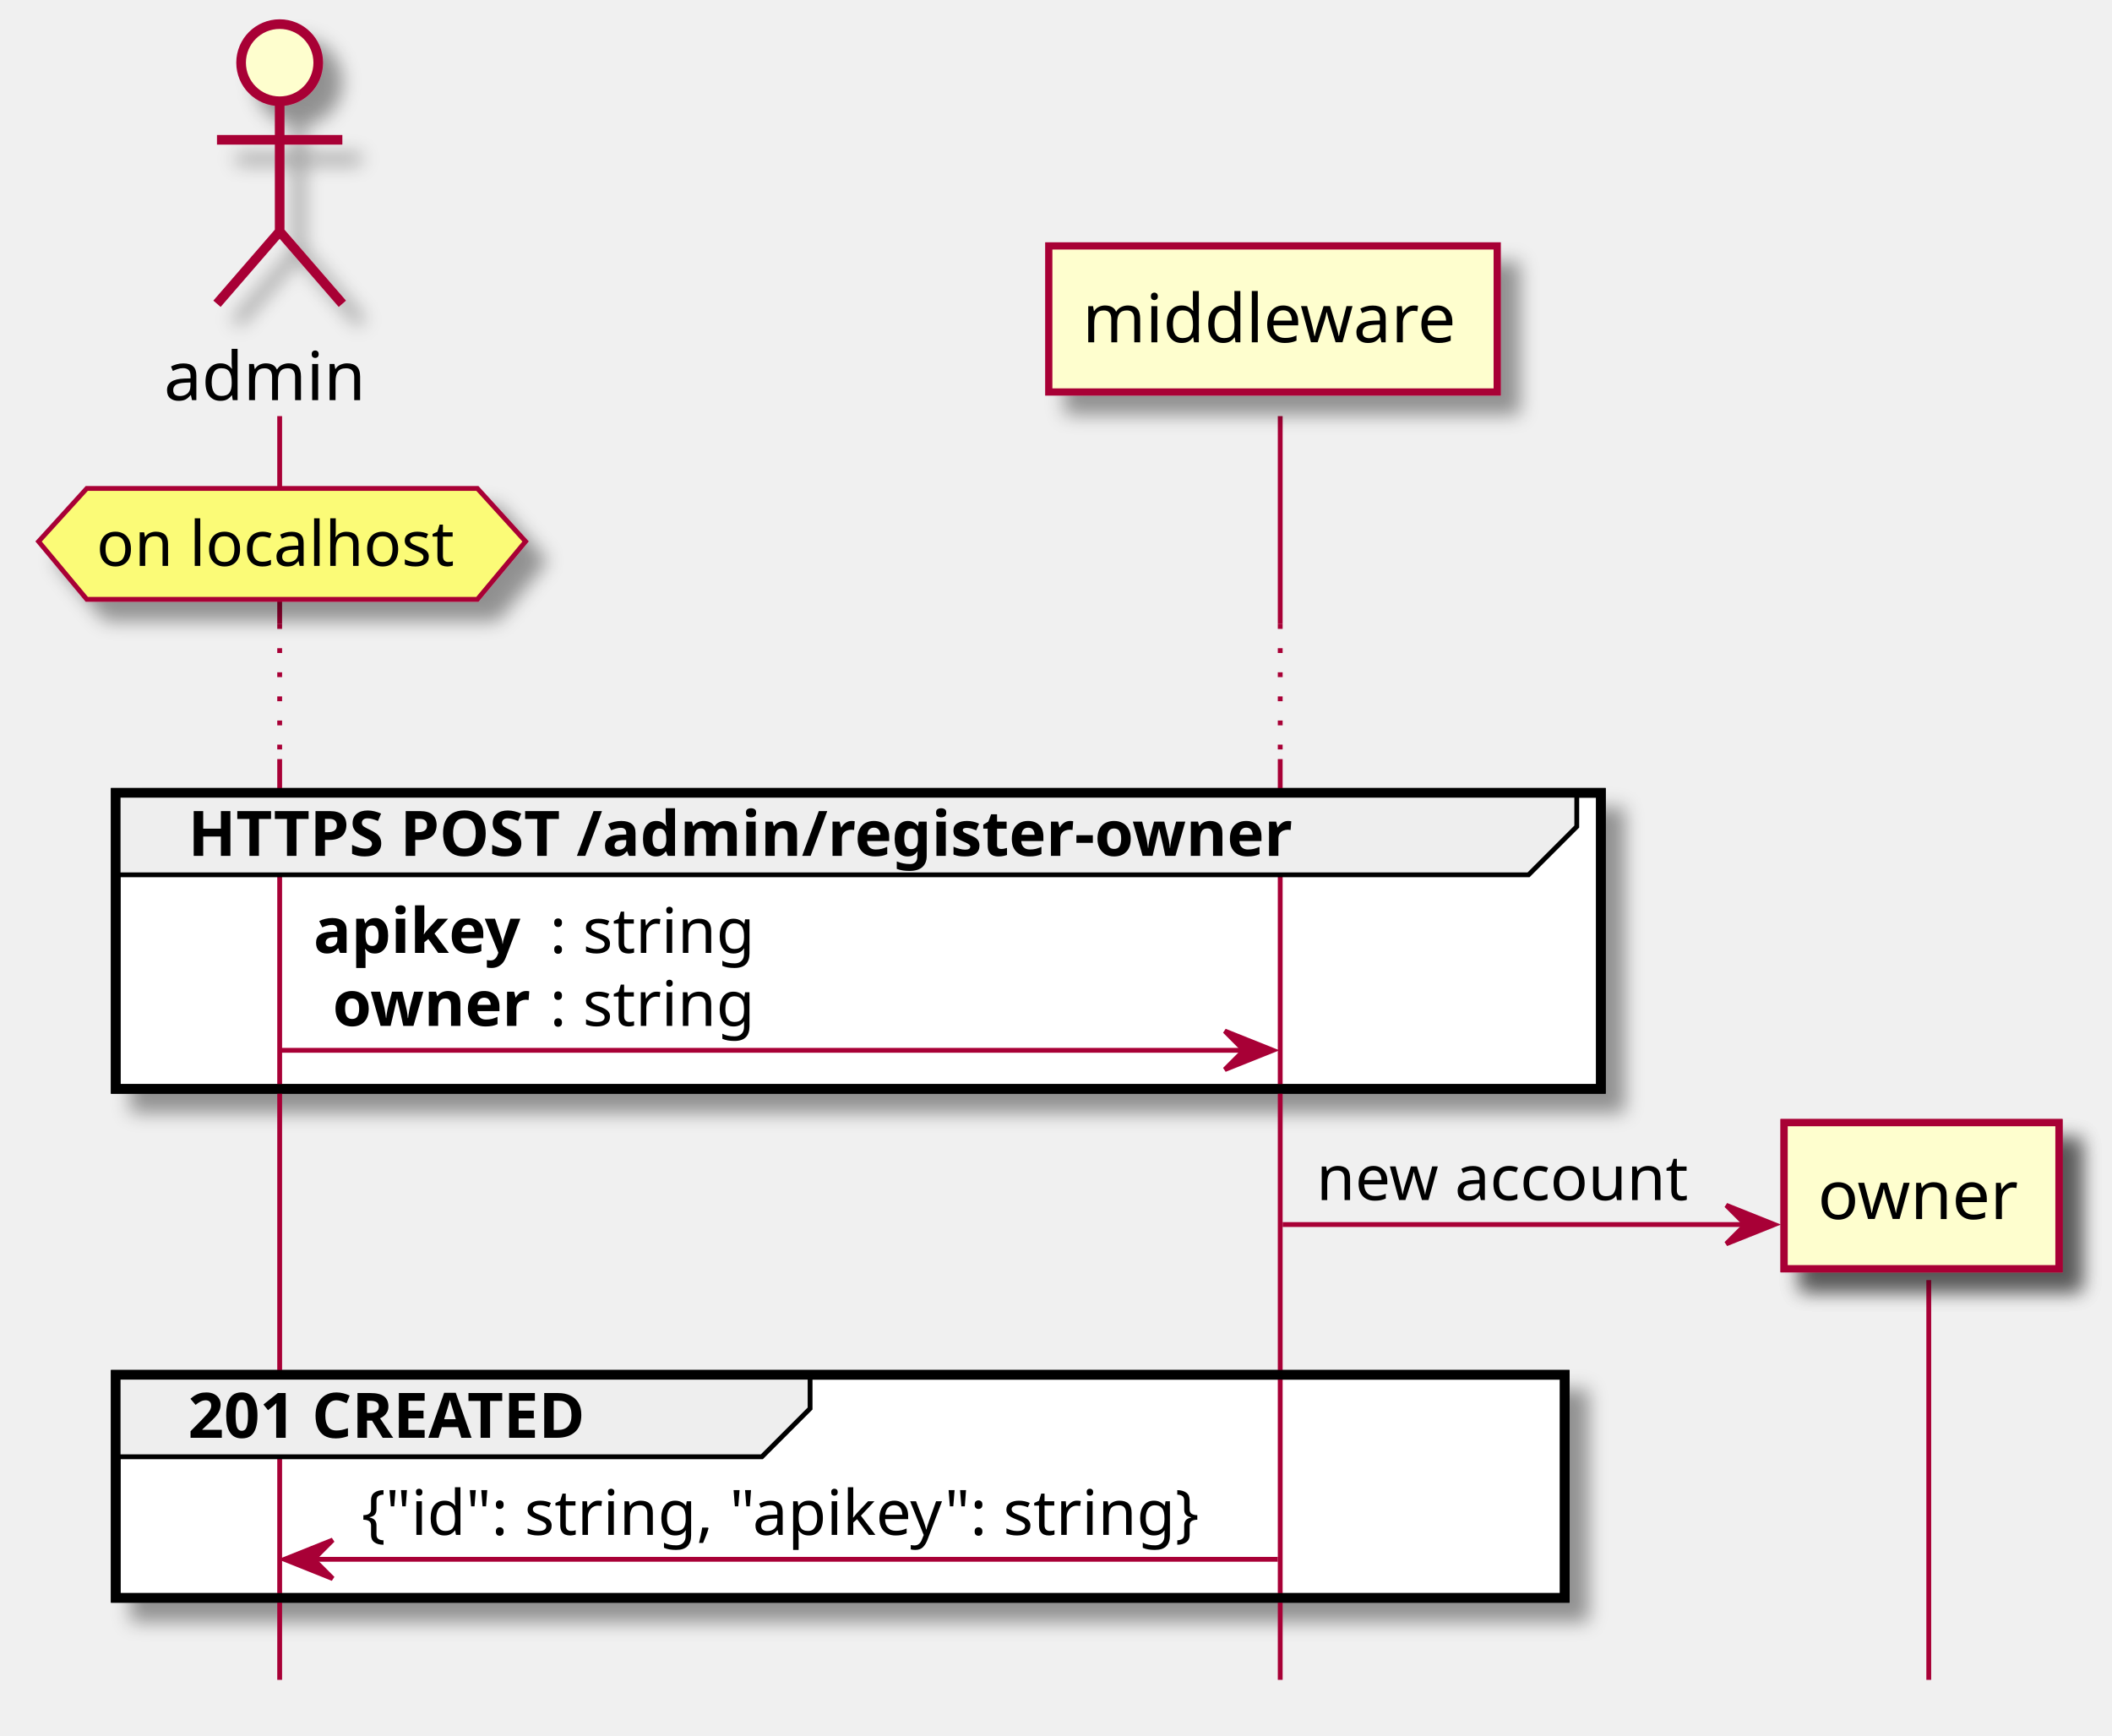
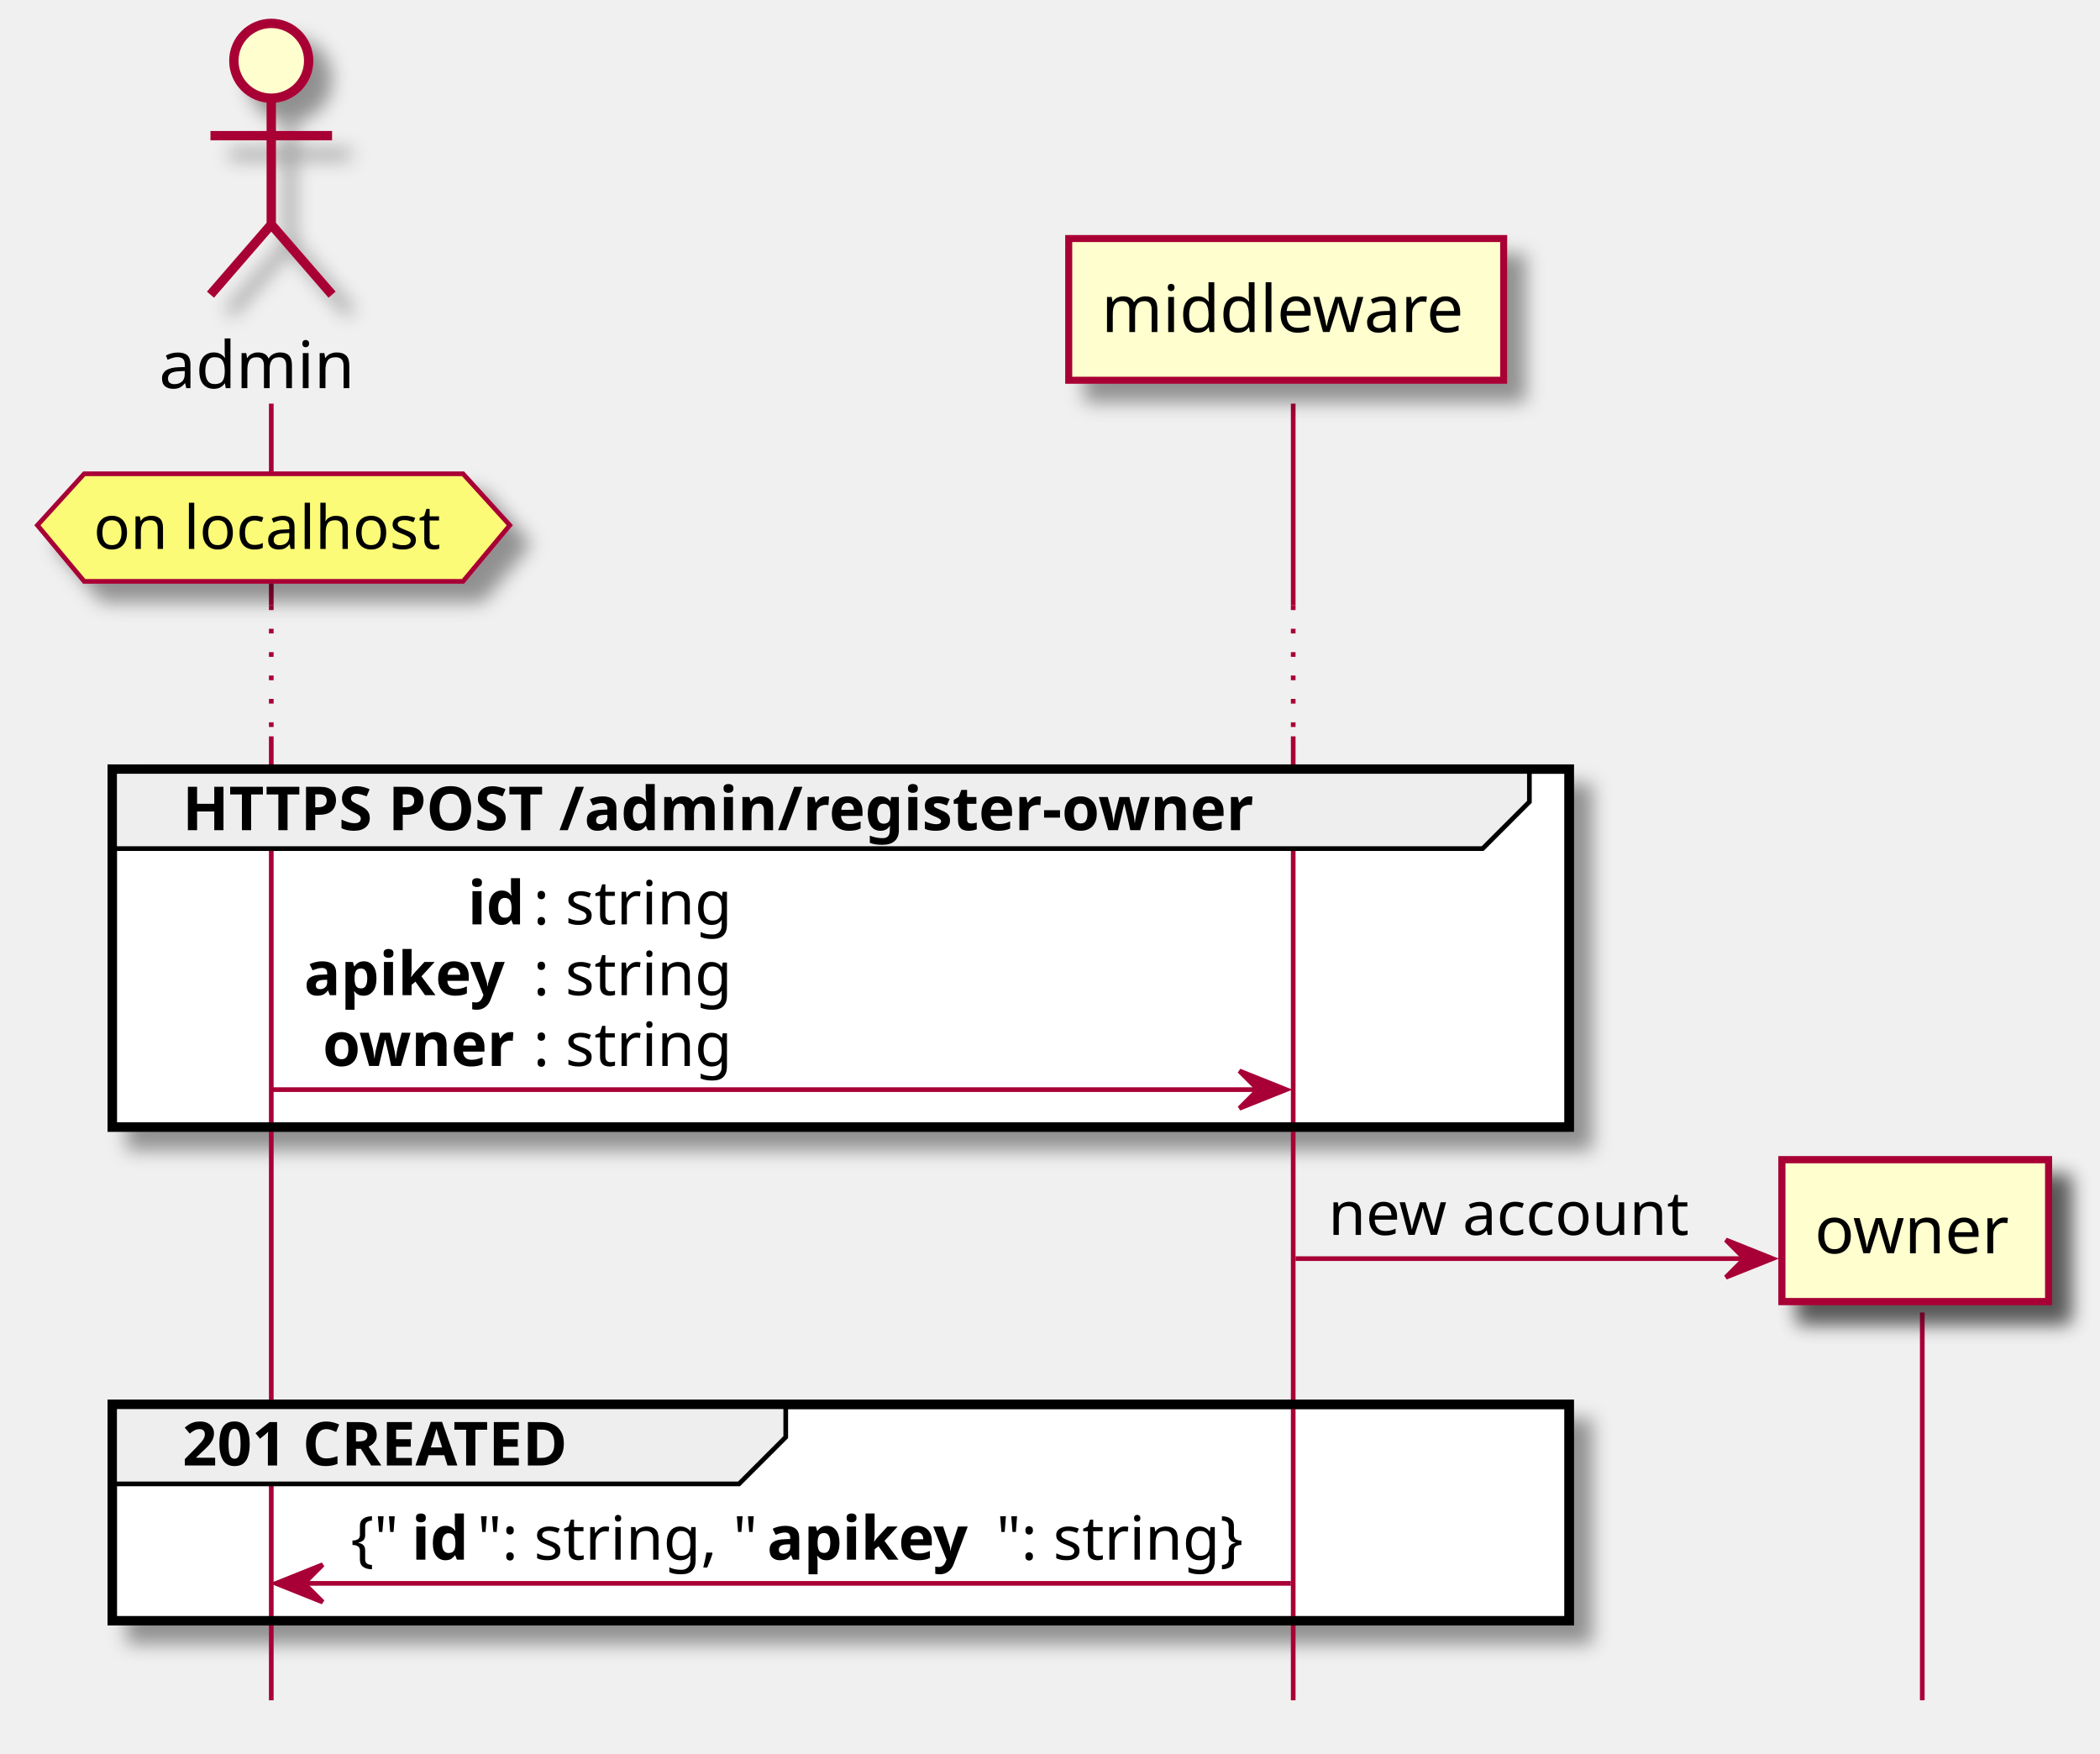
- <svg xmlns="http://www.w3.org/2000/svg" contentScriptType="application/ecmascript" contentStyleType="text/css" height="360px" preserveAspectRatio="none" style="width:438px;height:360px;" version="1.1" viewBox="0 0 438 360" width="438px" zoomAndPan="magnify">
+ <svg xmlns="http://www.w3.org/2000/svg" contentScriptType="application/ecmascript" contentStyleType="text/css" height="375px" preserveAspectRatio="none" style="width:449px;height:375px;" version="1.1" viewBox="0 0 449 375" width="449px" zoomAndPan="magnify">
  <defs>
-     <filter height="300%" id="f1hmlg7qna0mrk" width="300%" x="-1" y="-1">
+     <filter height="300%" id="f146dog5l22xyg" width="300%" x="-1" y="-1">
      <feGaussianBlur result="blurOut" stdDeviation="2.0" />
      <feColorMatrix in="blurOut" result="blurOut2" type="matrix" values="0 0 0 0 0 0 0 0 0 0 0 0 0 0 0 0 0 0 .4 0" />
      <feOffset dx="4.0" dy="4.0" in="blurOut2" result="blurOut3" />
      <feBlend in="SourceGraphic" in2="blurOut3" mode="normal" />
    </filter>
  </defs>
  <g>
-     <rect fill="#FFFFFF" filter="url(#f1hmlg7qna0mrk)" height="61.398" style="stroke: #000000; stroke-width: 2.0;" width="308" x="24" y="164.43" />
-     <rect fill="#FEFECE" filter="url(#f1hmlg7qna0mrk)" height="30.297" style="stroke: #A80036; stroke-width: 1.5;" width="57" x="370" y="232.828" />
-     <text fill="#000000" font-family="sans-serif" font-size="14" lengthAdjust="spacingAndGlyphs" textLength="43" x="377" y="252.823">owner</text>
-     <rect fill="#FFFFFF" filter="url(#f1hmlg7qna0mrk)" height="46.266" style="stroke: #000000; stroke-width: 2.0;" width="300.5" x="24" y="285.125" />
+     <rect fill="#FFFFFF" filter="url(#f146dog5l22xyg)" height="76.531" style="stroke: #000000; stroke-width: 2.0;" width="311.5" x="24" y="164.43" />
+     <rect fill="#FEFECE" filter="url(#f146dog5l22xyg)" height="30.297" style="stroke: #A80036; stroke-width: 1.5;" width="57" x="381" y="247.961" />
+     <text fill="#000000" font-family="sans-serif" font-size="14" lengthAdjust="spacingAndGlyphs" textLength="43" x="388" y="267.956">owner</text>
+     <rect fill="#FFFFFF" filter="url(#f146dog5l22xyg)" height="46.266" style="stroke: #000000; stroke-width: 2.0;" width="311.5" x="24" y="300.258" />
    <line style="stroke: #A80036; stroke-width: 1.0;" x1="58" x2="58" y1="86.297" y2="129.43" />
    <line style="stroke: #A80036; stroke-width: 1.0; stroke-dasharray: 1.0,4.0;" x1="58" x2="58" y1="129.43" y2="157.43" />
-     <line style="stroke: #A80036; stroke-width: 1.0;" x1="58" x2="58" y1="157.43" y2="348.391" />
-     <line style="stroke: #A80036; stroke-width: 1.0;" x1="265.5" x2="265.5" y1="86.297" y2="129.43" />
-     <line style="stroke: #A80036; stroke-width: 1.0; stroke-dasharray: 1.0,4.0;" x1="265.5" x2="265.5" y1="129.43" y2="157.43" />
-     <line style="stroke: #A80036; stroke-width: 1.0;" x1="265.5" x2="265.5" y1="157.43" y2="348.391" />
-     <line style="stroke: #A80036; stroke-width: 1.0;" x1="400" x2="400" y1="265.477" y2="348.391" />
+     <line style="stroke: #A80036; stroke-width: 1.0;" x1="58" x2="58" y1="157.43" y2="363.523" />
+     <line style="stroke: #A80036; stroke-width: 1.0;" x1="276.5" x2="276.5" y1="86.297" y2="129.43" />
+     <line style="stroke: #A80036; stroke-width: 1.0; stroke-dasharray: 1.0,4.0;" x1="276.5" x2="276.5" y1="129.43" y2="157.43" />
+     <line style="stroke: #A80036; stroke-width: 1.0;" x1="276.5" x2="276.5" y1="157.43" y2="363.523" />
+     <line style="stroke: #A80036; stroke-width: 1.0;" x1="411" x2="411" y1="280.609" y2="363.523" />
    <text fill="#000000" font-family="sans-serif" font-size="14" lengthAdjust="spacingAndGlyphs" textLength="42" x="34" y="82.995">admin</text>
-     <ellipse cx="58" cy="13" fill="#FEFECE" filter="url(#f1hmlg7qna0mrk)" rx="8" ry="8" style="stroke: #A80036; stroke-width: 2.0;" />
-     <path d="M58,21 L58,48 M45,29 L71,29 M58,48 L45,63 M58,48 L71,63 " fill="none" filter="url(#f1hmlg7qna0mrk)" style="stroke: #A80036; stroke-width: 2.0;" />
-     <rect fill="#FEFECE" filter="url(#f1hmlg7qna0mrk)" height="30.297" style="stroke: #A80036; stroke-width: 1.5;" width="93" x="217.5" y="51" />
-     <text fill="#000000" font-family="sans-serif" font-size="14" lengthAdjust="spacingAndGlyphs" textLength="79" x="224.5" y="70.995">middleware</text>
-     <polygon fill="#FBFB77" filter="url(#f1hmlg7qna0mrk)" points="18,101.297,99,101.297,109,112.297,99,124.297,18,124.297,8,112.297,18,101.297" style="stroke: #A80036; stroke-width: 1.0;" />
+     <ellipse cx="58" cy="13" fill="#FEFECE" filter="url(#f146dog5l22xyg)" rx="8" ry="8" style="stroke: #A80036; stroke-width: 2.0;" />
+     <path d="M58,21 L58,48 M45,29 L71,29 M58,48 L45,63 M58,48 L71,63 " fill="none" filter="url(#f146dog5l22xyg)" style="stroke: #A80036; stroke-width: 2.0;" />
+     <rect fill="#FEFECE" filter="url(#f146dog5l22xyg)" height="30.297" style="stroke: #A80036; stroke-width: 1.5;" width="93" x="228.5" y="51" />
+     <text fill="#000000" font-family="sans-serif" font-size="14" lengthAdjust="spacingAndGlyphs" textLength="79" x="235.5" y="70.995">middleware</text>
+     <polygon fill="#FBFB77" filter="url(#f146dog5l22xyg)" points="18,101.297,99,101.297,109,112.297,99,124.297,18,124.297,8,112.297,18,101.297" style="stroke: #A80036; stroke-width: 1.0;" />
    <text fill="#000000" font-family="sans-serif" font-size="13" lengthAdjust="spacingAndGlyphs" textLength="77" x="20" y="117.364">on localhost</text>
    <path d="M24,164.43 L327,164.43 L327,171.43 L317,181.43 L24,181.43 L24,164.43 " fill="#EEEEEE" style="stroke: #000000; stroke-width: 1.0;" />
-     <rect fill="none" height="61.398" style="stroke: #000000; stroke-width: 2.0;" width="308" x="24" y="164.43" />
+     <rect fill="none" height="76.531" style="stroke: #000000; stroke-width: 2.0;" width="311.5" x="24" y="164.43" />
    <text fill="#000000" font-family="sans-serif" font-size="13" font-weight="bold" lengthAdjust="spacingAndGlyphs" textLength="258" x="39" y="177.497">HTTPS POST /admin/register-owner</text>
-     <polygon fill="#A80036" points="254,213.828,264,217.828,254,221.828,258,217.828" style="stroke: #A80036; stroke-width: 1.0;" />
-     <line style="stroke: #A80036; stroke-width: 1.0;" x1="58" x2="260" y1="217.828" y2="217.828" />
-     <text fill="#000000" font-family="sans-serif" font-size="13" font-weight="bold" lengthAdjust="spacingAndGlyphs" textLength="49" x="65" y="197.629">apikey</text>
+     <polygon fill="#A80036" points="265,228.961,275,232.961,265,236.961,269,232.961" style="stroke: #A80036; stroke-width: 1.0;" />
+     <line style="stroke: #A80036; stroke-width: 1.0;" x1="58" x2="271" y1="232.961" y2="232.961" />
+     <text fill="#000000" font-family="sans-serif" font-size="13" font-weight="bold" lengthAdjust="spacingAndGlyphs" textLength="14" x="100" y="197.629">id</text>
    <text fill="#000000" font-family="sans-serif" font-size="13" lengthAdjust="spacingAndGlyphs" textLength="44" x="114" y="197.629">: string</text>
-     <text fill="#000000" font-family="sans-serif" font-size="13" font-weight="bold" lengthAdjust="spacingAndGlyphs" textLength="45" x="69" y="212.762">owner</text>
+     <text fill="#000000" font-family="sans-serif" font-size="13" font-weight="bold" lengthAdjust="spacingAndGlyphs" textLength="49" x="65" y="212.762">apikey</text>
    <text fill="#000000" font-family="sans-serif" font-size="13" lengthAdjust="spacingAndGlyphs" textLength="44" x="114" y="212.762">: string</text>
-     <polygon fill="#A80036" points="358,249.961,368,253.961,358,257.961,362,253.961" style="stroke: #A80036; stroke-width: 1.0;" />
-     <line style="stroke: #A80036; stroke-width: 1.0;" x1="266" x2="364" y1="253.961" y2="253.961" />
-     <text fill="#000000" font-family="sans-serif" font-size="13" lengthAdjust="spacingAndGlyphs" textLength="80" x="273" y="248.895">new account</text>
-     <rect fill="#FEFECE" filter="url(#f1hmlg7qna0mrk)" height="30.297" style="stroke: #A80036; stroke-width: 1.5;" width="57" x="370" y="232.828" />
-     <text fill="#000000" font-family="sans-serif" font-size="14" lengthAdjust="spacingAndGlyphs" textLength="43" x="377" y="252.823">owner</text>
-     <path d="M24,285.125 L168,285.125 L168,292.125 L158,302.125 L24,302.125 L24,285.125 " fill="#EEEEEE" style="stroke: #000000; stroke-width: 1.0;" />
-     <rect fill="none" height="46.266" style="stroke: #000000; stroke-width: 2.0;" width="300.5" x="24" y="285.125" />
-     <text fill="#000000" font-family="sans-serif" font-size="13" font-weight="bold" lengthAdjust="spacingAndGlyphs" textLength="99" x="39" y="298.192">201 CREATED</text>
-     <polygon fill="#A80036" points="69,319.391,59,323.391,69,327.391,65,323.391" style="stroke: #A80036; stroke-width: 1.0;" />
-     <line style="stroke: #A80036; stroke-width: 1.0;" x1="63" x2="265" y1="323.391" y2="323.391" />
-     <text fill="#000000" font-family="sans-serif" font-size="13" lengthAdjust="spacingAndGlyphs" textLength="184" x="75" y="318.325">{"id": string, "apikey": string}</text>
+     <text fill="#000000" font-family="sans-serif" font-size="13" font-weight="bold" lengthAdjust="spacingAndGlyphs" textLength="45" x="69" y="227.895">owner</text>
+     <text fill="#000000" font-family="sans-serif" font-size="13" lengthAdjust="spacingAndGlyphs" textLength="44" x="114" y="227.895">: string</text>
+     <polygon fill="#A80036" points="369,265.094,379,269.094,369,273.094,373,269.094" style="stroke: #A80036; stroke-width: 1.0;" />
+     <line style="stroke: #A80036; stroke-width: 1.0;" x1="277" x2="375" y1="269.094" y2="269.094" />
+     <text fill="#000000" font-family="sans-serif" font-size="13" lengthAdjust="spacingAndGlyphs" textLength="80" x="284" y="264.028">new account</text>
+     <rect fill="#FEFECE" filter="url(#f146dog5l22xyg)" height="30.297" style="stroke: #A80036; stroke-width: 1.5;" width="57" x="381" y="247.961" />
+     <text fill="#000000" font-family="sans-serif" font-size="14" lengthAdjust="spacingAndGlyphs" textLength="43" x="388" y="267.956">owner</text>
+     <path d="M24,300.258 L168,300.258 L168,307.258 L158,317.258 L24,317.258 L24,300.258 " fill="#EEEEEE" style="stroke: #000000; stroke-width: 1.0;" />
+     <rect fill="none" height="46.266" style="stroke: #000000; stroke-width: 2.0;" width="311.5" x="24" y="300.258" />
+     <text fill="#000000" font-family="sans-serif" font-size="13" font-weight="bold" lengthAdjust="spacingAndGlyphs" textLength="99" x="39" y="313.325">201 CREATED</text>
+     <polygon fill="#A80036" points="69,334.523,59,338.523,69,342.523,65,338.523" style="stroke: #A80036; stroke-width: 1.0;" />
+     <line style="stroke: #A80036; stroke-width: 1.0;" x1="63" x2="276" y1="338.523" y2="338.523" />
+     <text fill="#000000" font-family="sans-serif" font-size="13" lengthAdjust="spacingAndGlyphs" textLength="13" x="75" y="333.457">{"</text>
+     <text fill="#000000" font-family="sans-serif" font-size="13" font-weight="bold" lengthAdjust="spacingAndGlyphs" textLength="14" x="88" y="333.457">id</text>
+     <text fill="#000000" font-family="sans-serif" font-size="13" lengthAdjust="spacingAndGlyphs" textLength="62" x="102" y="333.457">": string, "</text>
+     <text fill="#000000" font-family="sans-serif" font-size="13" font-weight="bold" lengthAdjust="spacingAndGlyphs" textLength="49" x="164" y="333.457">apikey</text>
+     <text fill="#000000" font-family="sans-serif" font-size="13" lengthAdjust="spacingAndGlyphs" textLength="57" x="213" y="333.457">": string}</text>
  </g>
</svg>
